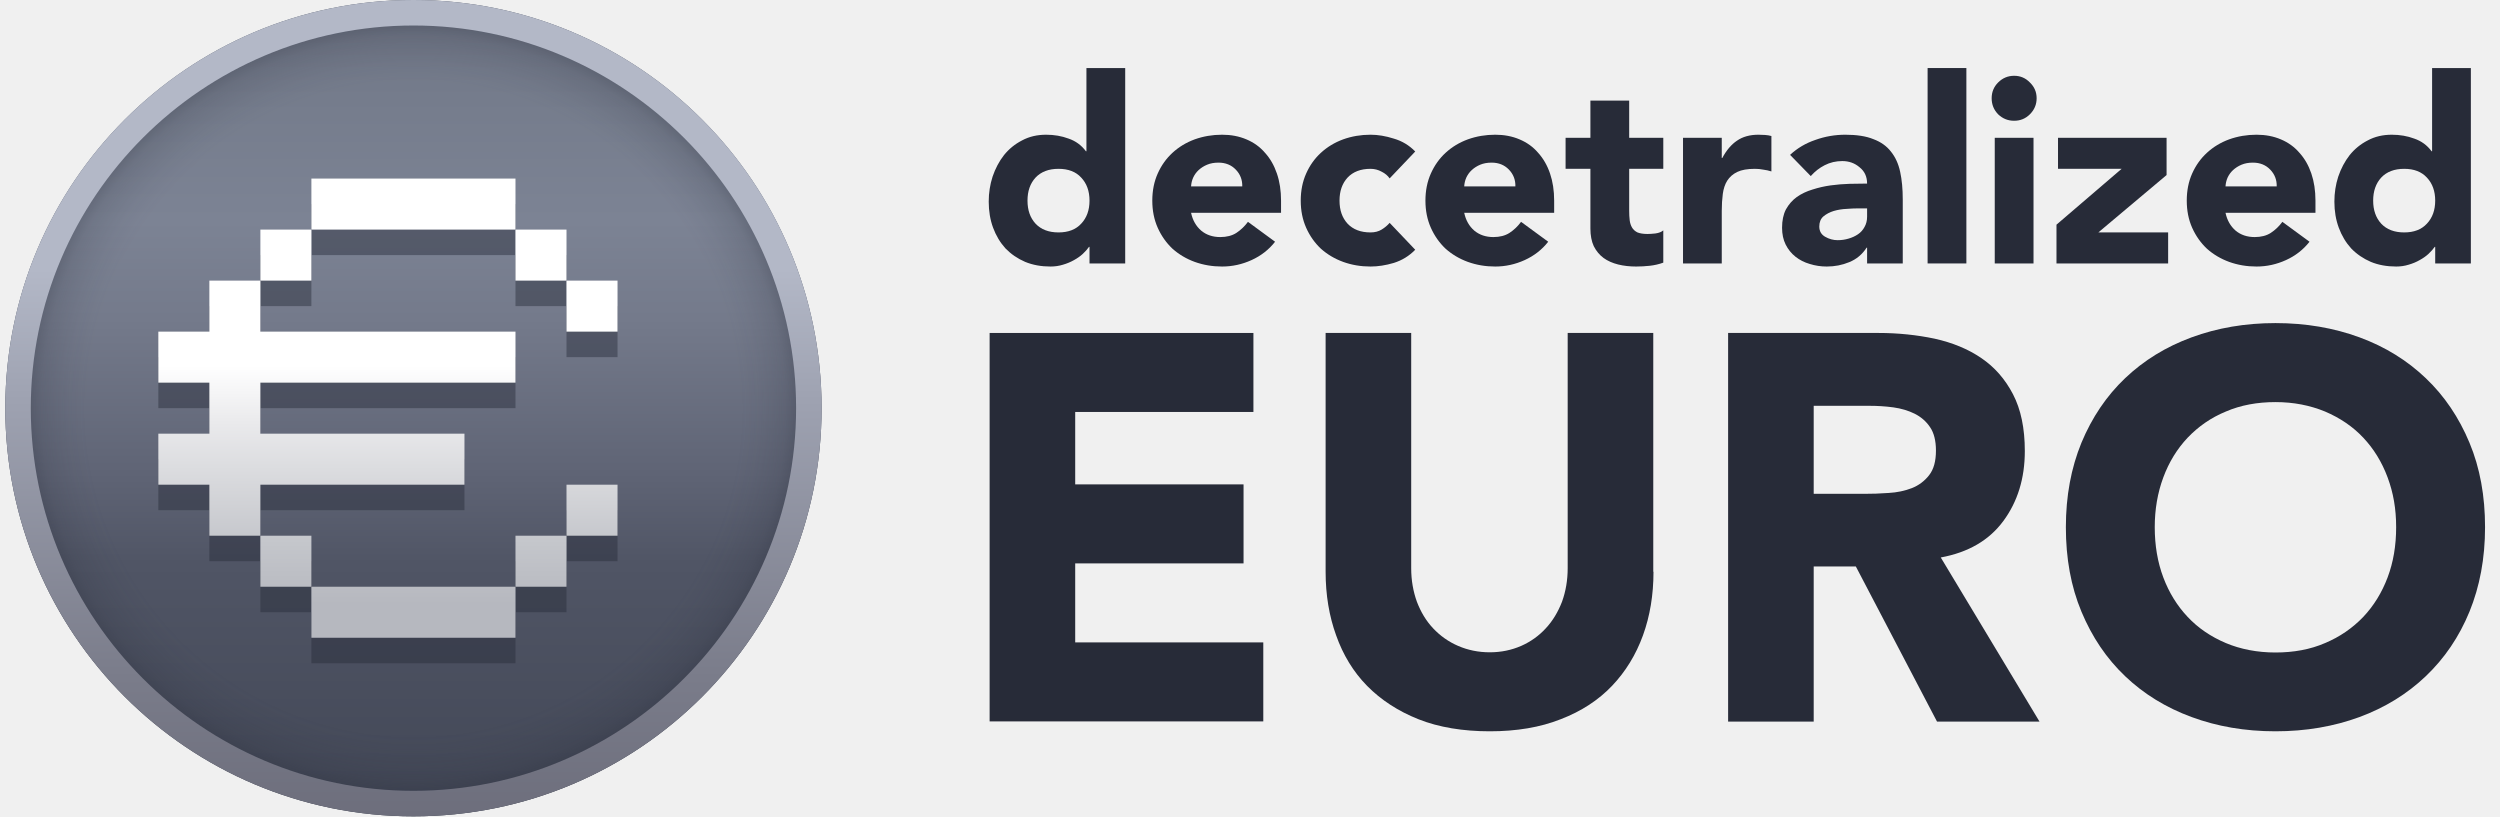
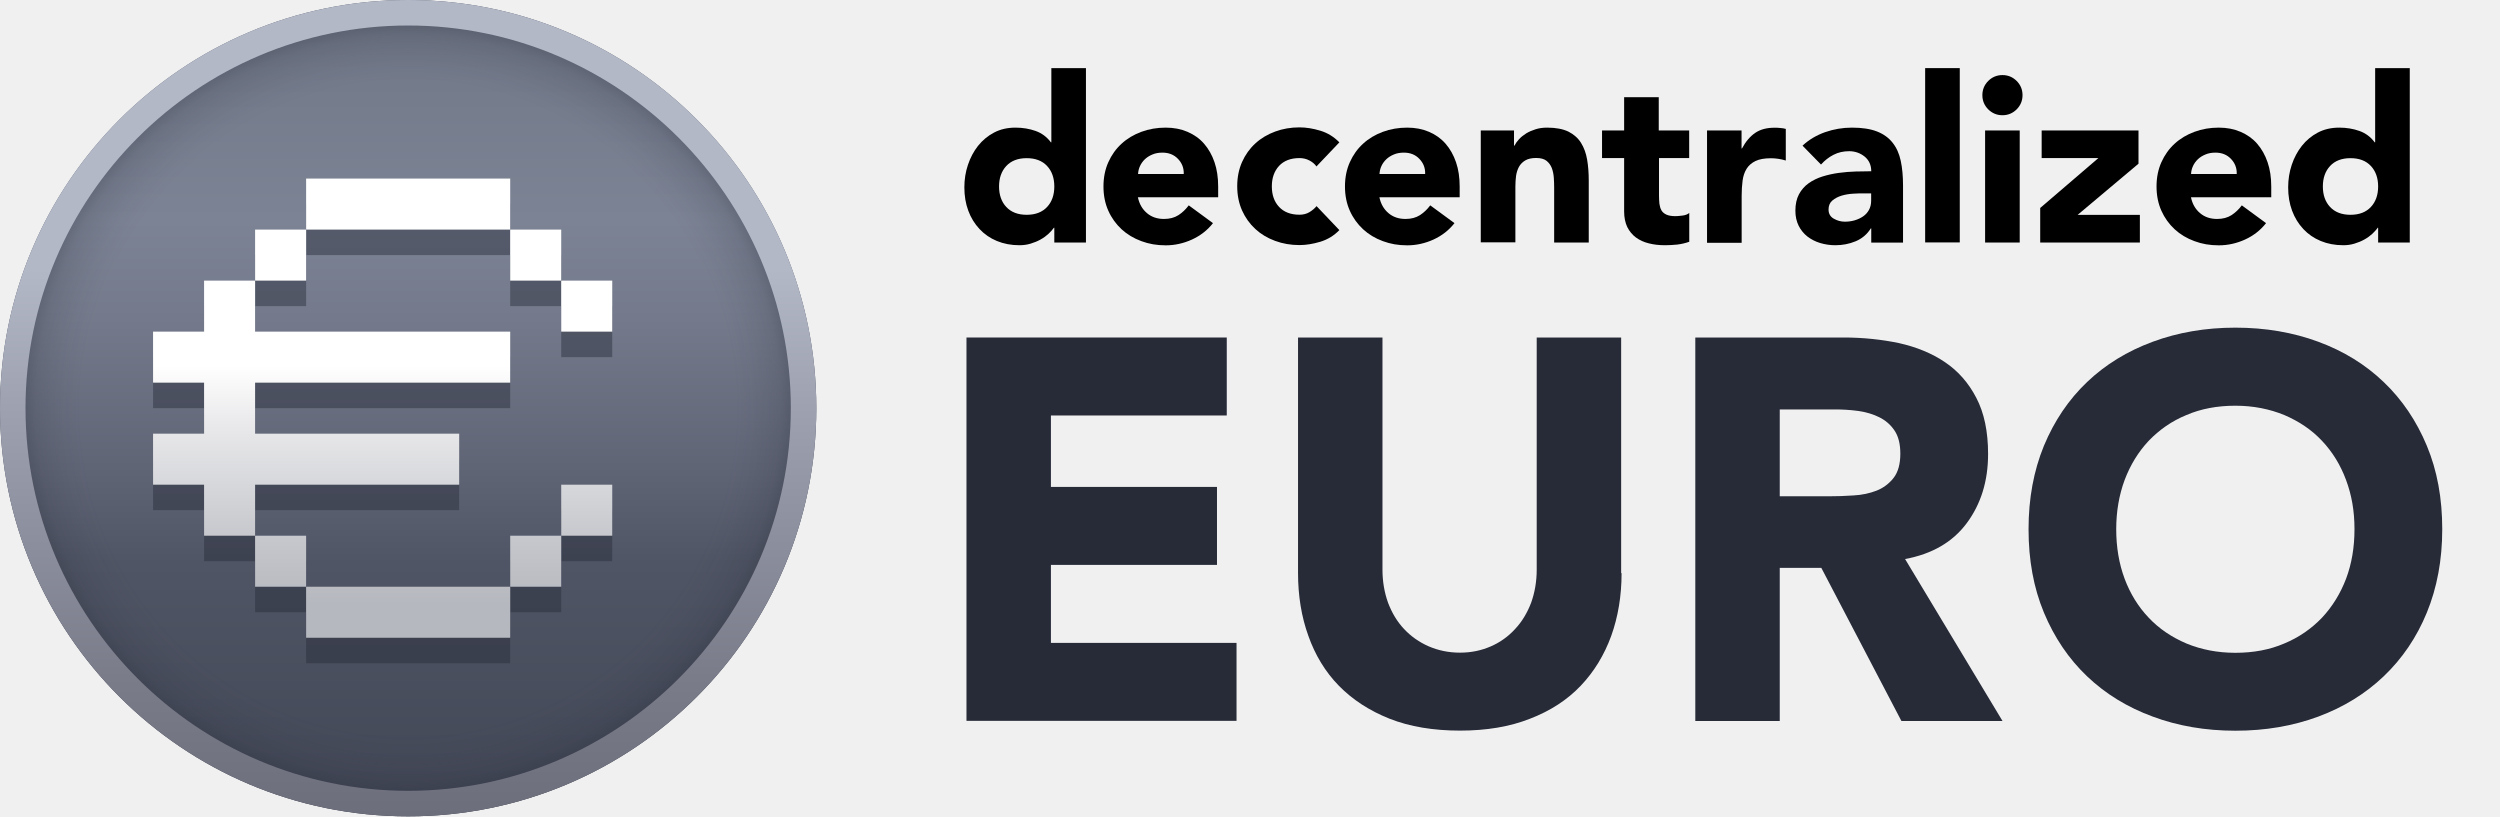
<svg xmlns="http://www.w3.org/2000/svg" width="98" height="32" viewBox="0 0 98 32" fill="none">
-   <g clip-path="url(#clip0_4487_19003)">
-     <path d="M16.207 32C25.044 32 32.207 24.837 32.207 16C32.207 7.163 25.044 0 16.207 0C7.37 0 0.207 7.163 0.207 16C0.207 24.837 7.37 32 16.207 32Z" fill="url(#paint0_linear_4487_19003)" />
-     <path d="M16.207 32C25.044 32 32.207 24.837 32.207 16C32.207 7.163 25.044 0 16.207 0C7.37 0 0.207 7.163 0.207 16C0.207 24.837 7.37 32 16.207 32Z" fill="url(#paint1_radial_4487_19003)" />
-     <path d="M16.207 1C24.477 1 31.207 7.73 31.207 16C31.207 24.27 24.477 31 16.207 31C7.937 31 1.207 24.27 1.207 16C1.207 7.73 7.937 1 16.207 1ZM16.207 0C7.367 0 0.207 7.16 0.207 16C0.207 24.84 7.367 32 16.207 32C25.047 32 32.207 24.84 32.207 16C32.207 7.16 25.047 0 16.207 0Z" fill="url(#paint2_linear_4487_19003)" />
-     <path d="M20.207 26V24H12.207V26H20.207Z" fill="#272B38" fill-opacity="0.45" />
-     <path d="M22.207 22H20.207V24H22.207V22Z" fill="#272B38" fill-opacity="0.45" />
-     <path d="M12.207 22H10.207V24H12.207V22Z" fill="#272B38" fill-opacity="0.45" />
-     <path d="M24.207 20H22.207V22H24.207V20Z" fill="#272B38" fill-opacity="0.45" />
-     <path d="M24.207 12H22.207V14H24.207V12Z" fill="#272B38" fill-opacity="0.45" />
-     <path d="M8.207 14H6.207V16H8.207V18H6.207V20H8.207V22H10.207V20H18.207V18H10.207V16H20.207V14H10.207V12H8.207V14Z" fill="#272B38" fill-opacity="0.45" />
-     <path d="M22.207 10H20.207V12H22.207V10Z" fill="#272B38" fill-opacity="0.45" />
-     <path d="M12.207 10H10.207V12H12.207V10Z" fill="#272B38" fill-opacity="0.45" />
-     <path d="M12.207 8V10H20.207V8H12.207Z" fill="#272B38" fill-opacity="0.45" />
-     <path d="M20.207 25V23H12.207V25H20.207Z" fill="url(#paint3_linear_4487_19003)" />
-     <path d="M22.207 21H20.207V23H22.207V21Z" fill="url(#paint4_linear_4487_19003)" />
-     <path d="M12.207 21H10.207V23H12.207V21Z" fill="url(#paint5_linear_4487_19003)" />
-     <path d="M24.207 19H22.207V21H24.207V19Z" fill="url(#paint6_linear_4487_19003)" />
-     <path d="M24.207 11H22.207V13H24.207V11Z" fill="url(#paint7_linear_4487_19003)" />
-     <path d="M8.207 13H6.207V15H8.207V17H6.207V19H8.207V21H10.207V19H18.207V17H10.207V15H20.207V13H10.207V11H8.207V13Z" fill="url(#paint8_linear_4487_19003)" />
-     <path d="M22.207 9H20.207V11H22.207V9Z" fill="url(#paint9_linear_4487_19003)" />
-     <path d="M12.207 9H10.207V11H12.207V9Z" fill="url(#paint10_linear_4487_19003)" />
-     <path d="M12.207 7V9H20.207V7H12.207Z" fill="url(#paint11_linear_4487_19003)" />
+   <g clip-path="url(#clip0_2790_7480)">
+     <path d="M16 32C24.837 32 32 24.837 32 16C32 7.163 24.837 0 16 0C7.163 0 0 7.163 0 16C0 24.837 7.163 32 16 32Z" fill="url(#paint0_linear_2790_7480)" />
+     <path d="M16 32C24.837 32 32 24.837 32 16C32 7.163 24.837 0 16 0C7.163 0 0 7.163 0 16C0 24.837 7.163 32 16 32Z" fill="url(#paint1_radial_2790_7480)" />
+     <path d="M16 1C24.27 1 31 7.73 31 16C31 24.27 24.27 31 16 31C7.73 31 1 24.27 1 16C1 7.73 7.73 1 16 1ZM16 0C7.16 0 0 7.16 0 16C0 24.84 7.16 32 16 32C24.84 32 32 24.84 32 16C32 7.16 24.84 0 16 0Z" fill="url(#paint2_linear_2790_7480)" />
+     <path d="M20 26V24H12V26H20Z" fill="#272B38" fill-opacity="0.45" />
+     <path d="M22 22H20V24H22V22Z" fill="#272B38" fill-opacity="0.45" />
+     <path d="M12 22H10V24H12V22Z" fill="#272B38" fill-opacity="0.45" />
+     <path d="M24 20H22V22H24V20Z" fill="#272B38" fill-opacity="0.45" />
+     <path d="M24 12H22V14H24V12Z" fill="#272B38" fill-opacity="0.45" />
+     <path d="M8 14H6V16H8V18H6V20H8V22H10V20H18V18H10V16H20V14H10V12H8V14Z" fill="#272B38" fill-opacity="0.45" />
+     <path d="M22 10H20V12H22V10Z" fill="#272B38" fill-opacity="0.45" />
+     <path d="M12 10H10V12H12V10Z" fill="#272B38" fill-opacity="0.45" />
+     <path d="M12 8V10H20V8H12Z" fill="#272B38" fill-opacity="0.45" />
+     <path d="M20 25V23H12V25H20Z" fill="url(#paint3_linear_2790_7480)" />
+     <path d="M22 21H20V23H22V21Z" fill="url(#paint4_linear_2790_7480)" />
+     <path d="M12 21H10V23H12V21Z" fill="url(#paint5_linear_2790_7480)" />
+     <path d="M24 19H22V21H24V19Z" fill="url(#paint6_linear_2790_7480)" />
+     <path d="M24 11H22V13H24V11Z" fill="url(#paint7_linear_2790_7480)" />
+     <path d="M8 13H6V15H8V17H6V19H8V21H10V19H18V17H10V15H20V13H10V11H8V13Z" fill="url(#paint8_linear_2790_7480)" />
+     <path d="M22 9H20V11H22V9Z" fill="url(#paint9_linear_2790_7480)" />
+     <path d="M12 9H10V11H12V9Z" fill="url(#paint10_linear_2790_7480)" />
+     <path d="M12 7V9H20V7H12Z" fill="url(#paint11_linear_2790_7480)" />
  </g>
-   <path d="M38.793 13.052H49.134V16.149H42.148V18.988H48.747V22.085H42.148V25.182H49.521V28.279H38.793V13.052Z" fill="#272B38" />
-   <path d="M64.817 22.412C64.817 23.316 64.679 24.15 64.404 24.907C64.129 25.664 63.724 26.327 63.191 26.886C62.658 27.445 61.987 27.884 61.178 28.194C60.378 28.512 59.449 28.667 58.399 28.667C57.35 28.667 56.403 28.512 55.603 28.194C54.803 27.875 54.132 27.436 53.59 26.886C53.048 26.335 52.644 25.664 52.377 24.907C52.102 24.15 51.964 23.316 51.964 22.412V13.052H55.319V22.275C55.319 22.748 55.397 23.187 55.543 23.591C55.698 23.995 55.904 24.339 56.18 24.632C56.455 24.924 56.782 25.157 57.16 25.32C57.539 25.484 57.952 25.57 58.399 25.57C58.846 25.57 59.251 25.484 59.629 25.32C59.999 25.157 60.326 24.924 60.593 24.632C60.868 24.339 61.075 23.987 61.23 23.591C61.376 23.187 61.453 22.748 61.453 22.275V13.052H64.808V22.412H64.817Z" fill="#272B38" />
-   <path d="M67.742 13.052H73.635C74.409 13.052 75.141 13.13 75.837 13.276C76.534 13.431 77.145 13.68 77.661 14.033C78.186 14.386 78.599 14.859 78.909 15.453C79.218 16.046 79.373 16.786 79.373 17.681C79.373 18.756 79.089 19.668 78.53 20.425C77.971 21.182 77.154 21.655 76.078 21.853L79.95 28.288H75.932L72.749 22.206H71.097V28.288H67.742V13.052ZM71.097 19.358H73.076C73.377 19.358 73.695 19.35 74.031 19.324C74.366 19.307 74.676 19.238 74.943 19.135C75.209 19.031 75.442 18.859 75.622 18.627C75.803 18.395 75.889 18.076 75.889 17.663C75.889 17.276 75.811 16.967 75.657 16.743C75.502 16.511 75.295 16.339 75.055 16.218C74.814 16.098 74.53 16.012 74.22 15.969C73.902 15.926 73.592 15.908 73.291 15.908H71.097V19.367V19.358Z" fill="#272B38" />
-   <path d="M80.982 20.666C80.982 19.444 81.188 18.343 81.593 17.354C82.006 16.364 82.573 15.521 83.305 14.825C84.036 14.128 84.905 13.594 85.911 13.224C86.918 12.854 88.011 12.665 89.198 12.665C90.385 12.665 91.486 12.854 92.493 13.224C93.499 13.594 94.36 14.128 95.091 14.825C95.822 15.521 96.39 16.364 96.803 17.354C97.216 18.343 97.414 19.444 97.414 20.666C97.414 21.887 97.207 22.989 96.803 23.978C96.398 24.967 95.822 25.811 95.091 26.507C94.36 27.204 93.491 27.738 92.493 28.108C91.486 28.477 90.394 28.667 89.198 28.667C88.002 28.667 86.909 28.477 85.911 28.108C84.905 27.738 84.036 27.204 83.305 26.507C82.573 25.811 82.006 24.967 81.593 23.978C81.18 22.989 80.982 21.887 80.982 20.666ZM84.466 20.666C84.466 21.38 84.578 22.042 84.802 22.636C85.025 23.23 85.344 23.746 85.757 24.184C86.169 24.623 86.668 24.959 87.254 25.208C87.83 25.449 88.484 25.578 89.198 25.578C89.912 25.578 90.566 25.458 91.142 25.208C91.718 24.967 92.217 24.623 92.639 24.184C93.052 23.746 93.37 23.23 93.594 22.636C93.818 22.042 93.929 21.389 93.929 20.666C93.929 19.943 93.818 19.315 93.594 18.713C93.37 18.111 93.052 17.595 92.639 17.156C92.226 16.717 91.727 16.382 91.142 16.132C90.557 15.891 89.912 15.762 89.198 15.762C88.484 15.762 87.83 15.883 87.254 16.132C86.668 16.373 86.178 16.717 85.757 17.156C85.344 17.595 85.025 18.111 84.802 18.713C84.578 19.315 84.466 19.969 84.466 20.666Z" fill="#272B38" />
-   <path d="M44.108 10.327H42.709V9.678H42.689C42.628 9.766 42.547 9.857 42.446 9.952C42.352 10.04 42.237 10.121 42.102 10.195C41.973 10.269 41.828 10.33 41.666 10.377C41.511 10.425 41.348 10.448 41.179 10.448C40.815 10.448 40.484 10.388 40.187 10.266C39.889 10.138 39.633 9.962 39.416 9.739C39.207 9.509 39.045 9.239 38.93 8.929C38.815 8.618 38.758 8.277 38.758 7.905C38.758 7.561 38.809 7.233 38.91 6.922C39.018 6.605 39.166 6.324 39.356 6.081C39.551 5.838 39.788 5.646 40.065 5.504C40.342 5.355 40.656 5.281 41.007 5.281C41.325 5.281 41.619 5.332 41.889 5.433C42.166 5.527 42.392 5.693 42.568 5.929H42.588V2.667H44.108V10.327ZM42.709 7.865C42.709 7.493 42.601 7.193 42.385 6.963C42.176 6.733 41.879 6.618 41.494 6.618C41.109 6.618 40.808 6.733 40.592 6.963C40.382 7.193 40.278 7.493 40.278 7.865C40.278 8.236 40.382 8.537 40.592 8.766C40.808 8.996 41.109 9.111 41.494 9.111C41.879 9.111 42.176 8.996 42.385 8.766C42.601 8.537 42.709 8.236 42.709 7.865Z" fill="#272B38" />
-   <path d="M49.983 9.476C49.74 9.786 49.433 10.026 49.061 10.195C48.69 10.364 48.305 10.448 47.906 10.448C47.528 10.448 47.17 10.388 46.832 10.266C46.501 10.145 46.211 9.972 45.961 9.749C45.718 9.52 45.525 9.246 45.383 8.929C45.241 8.611 45.17 8.256 45.17 7.865C45.17 7.473 45.241 7.118 45.383 6.801C45.525 6.483 45.718 6.213 45.961 5.99C46.211 5.76 46.501 5.585 46.832 5.463C47.17 5.342 47.528 5.281 47.906 5.281C48.258 5.281 48.575 5.342 48.859 5.463C49.149 5.585 49.392 5.76 49.588 5.99C49.791 6.213 49.946 6.483 50.054 6.801C50.163 7.118 50.217 7.473 50.217 7.865V8.341H46.69C46.751 8.631 46.883 8.864 47.086 9.04C47.288 9.209 47.538 9.293 47.835 9.293C48.085 9.293 48.295 9.239 48.464 9.131C48.639 9.016 48.791 8.871 48.92 8.696L49.983 9.476ZM48.697 7.307C48.703 7.051 48.619 6.831 48.443 6.649C48.268 6.466 48.041 6.375 47.764 6.375C47.596 6.375 47.447 6.402 47.319 6.456C47.19 6.51 47.079 6.581 46.984 6.669C46.896 6.75 46.825 6.848 46.772 6.963C46.724 7.071 46.697 7.186 46.69 7.307H48.697Z" fill="#272B38" />
-   <path d="M54.474 6.993C54.4 6.885 54.295 6.797 54.16 6.73C54.025 6.655 53.88 6.618 53.725 6.618C53.34 6.618 53.039 6.733 52.823 6.963C52.613 7.193 52.509 7.493 52.509 7.865C52.509 8.236 52.613 8.537 52.823 8.766C53.039 8.996 53.34 9.111 53.725 9.111C53.894 9.111 54.039 9.074 54.16 8.999C54.282 8.925 54.387 8.837 54.474 8.736L55.477 9.79C55.241 10.033 54.961 10.205 54.636 10.307C54.319 10.401 54.015 10.448 53.725 10.448C53.346 10.448 52.988 10.388 52.651 10.266C52.32 10.145 52.029 9.972 51.779 9.749C51.536 9.52 51.343 9.246 51.202 8.929C51.06 8.611 50.989 8.256 50.989 7.865C50.989 7.473 51.06 7.118 51.202 6.801C51.343 6.483 51.536 6.213 51.779 5.99C52.029 5.76 52.32 5.585 52.651 5.463C52.988 5.342 53.346 5.281 53.725 5.281C54.015 5.281 54.319 5.332 54.636 5.433C54.961 5.527 55.241 5.696 55.477 5.939L54.474 6.993Z" fill="#272B38" />
-   <path d="M60.69 9.476C60.447 9.786 60.139 10.026 59.768 10.195C59.396 10.364 59.011 10.448 58.613 10.448C58.234 10.448 57.877 10.388 57.539 10.266C57.208 10.145 56.917 9.972 56.667 9.749C56.424 9.52 56.232 9.246 56.09 8.929C55.948 8.611 55.877 8.256 55.877 7.865C55.877 7.473 55.948 7.118 56.09 6.801C56.232 6.483 56.424 6.213 56.667 5.99C56.917 5.76 57.208 5.585 57.539 5.463C57.877 5.342 58.234 5.281 58.613 5.281C58.964 5.281 59.282 5.342 59.565 5.463C59.856 5.585 60.099 5.76 60.295 5.99C60.497 6.213 60.653 6.483 60.761 6.801C60.869 7.118 60.923 7.473 60.923 7.865V8.341H57.397C57.458 8.631 57.589 8.864 57.792 9.04C57.995 9.209 58.245 9.293 58.542 9.293C58.792 9.293 59.001 9.239 59.17 9.131C59.346 9.016 59.498 8.871 59.626 8.696L60.69 9.476ZM59.403 7.307C59.41 7.051 59.325 6.831 59.15 6.649C58.974 6.466 58.748 6.375 58.471 6.375C58.302 6.375 58.153 6.402 58.025 6.456C57.897 6.51 57.785 6.581 57.691 6.669C57.603 6.75 57.532 6.848 57.478 6.963C57.431 7.071 57.404 7.186 57.397 7.307H59.403Z" fill="#272B38" />
-   <path d="M65.201 6.618H63.864V8.26C63.864 8.395 63.87 8.52 63.884 8.635C63.897 8.743 63.928 8.837 63.975 8.918C64.022 8.999 64.093 9.064 64.188 9.111C64.289 9.151 64.421 9.172 64.583 9.172C64.664 9.172 64.769 9.165 64.897 9.151C65.032 9.131 65.134 9.091 65.201 9.03V10.296C65.032 10.357 64.857 10.398 64.674 10.418C64.492 10.438 64.313 10.448 64.137 10.448C63.88 10.448 63.644 10.421 63.428 10.367C63.212 10.313 63.023 10.229 62.861 10.114C62.698 9.992 62.57 9.837 62.475 9.648C62.388 9.459 62.344 9.229 62.344 8.959V6.618H61.371V5.402H62.344V3.943H63.864V5.402H65.201V6.618Z" fill="#272B38" />
-   <path d="M65.974 5.402H67.493V6.193H67.514C67.676 5.889 67.868 5.663 68.091 5.514C68.314 5.359 68.594 5.281 68.932 5.281C69.02 5.281 69.108 5.284 69.196 5.291C69.284 5.298 69.365 5.311 69.439 5.332V6.72C69.331 6.686 69.223 6.662 69.115 6.649C69.013 6.628 68.905 6.618 68.79 6.618C68.5 6.618 68.27 6.659 68.101 6.74C67.933 6.821 67.801 6.936 67.706 7.084C67.618 7.226 67.561 7.399 67.534 7.601C67.507 7.804 67.493 8.027 67.493 8.27V10.327H65.974V5.402Z" fill="#272B38" />
-   <path d="M73.19 9.709H73.17C73.001 9.972 72.775 10.161 72.491 10.276C72.214 10.391 71.92 10.448 71.609 10.448C71.38 10.448 71.157 10.415 70.941 10.347C70.731 10.286 70.546 10.192 70.383 10.063C70.221 9.935 70.093 9.776 69.998 9.587C69.904 9.398 69.857 9.178 69.857 8.929C69.857 8.645 69.907 8.405 70.008 8.209C70.117 8.013 70.258 7.851 70.434 7.723C70.617 7.594 70.823 7.497 71.052 7.429C71.282 7.355 71.518 7.301 71.761 7.267C72.011 7.233 72.258 7.213 72.501 7.206C72.751 7.199 72.981 7.196 73.19 7.196C73.19 6.926 73.092 6.713 72.896 6.558C72.707 6.395 72.481 6.314 72.217 6.314C71.968 6.314 71.738 6.368 71.528 6.476C71.326 6.578 71.143 6.72 70.981 6.902L70.171 6.071C70.454 5.808 70.785 5.612 71.164 5.484C71.542 5.348 71.934 5.281 72.339 5.281C72.785 5.281 73.15 5.338 73.433 5.453C73.724 5.561 73.954 5.723 74.122 5.939C74.298 6.156 74.42 6.422 74.487 6.74C74.555 7.051 74.588 7.412 74.588 7.824V10.327H73.19V9.709ZM72.815 8.169C72.7 8.169 72.555 8.175 72.38 8.189C72.211 8.196 72.045 8.223 71.883 8.27C71.728 8.317 71.593 8.388 71.478 8.483C71.37 8.577 71.316 8.709 71.316 8.878C71.316 9.06 71.393 9.195 71.549 9.283C71.704 9.371 71.866 9.415 72.035 9.415C72.184 9.415 72.326 9.395 72.461 9.354C72.603 9.314 72.727 9.256 72.835 9.182C72.944 9.108 73.028 9.013 73.089 8.898C73.156 8.783 73.19 8.648 73.19 8.493V8.169H72.815Z" fill="#272B38" />
-   <path d="M75.562 2.667H77.082V10.327H75.562V2.667Z" fill="#272B38" />
-   <path d="M78.194 5.402H79.714V10.327H78.194V5.402ZM78.073 3.852C78.073 3.609 78.157 3.403 78.326 3.234C78.502 3.058 78.711 2.971 78.954 2.971C79.198 2.971 79.403 3.058 79.572 3.234C79.748 3.403 79.836 3.609 79.836 3.852C79.836 4.095 79.748 4.305 79.572 4.48C79.403 4.649 79.198 4.734 78.954 4.734C78.711 4.734 78.502 4.649 78.326 4.48C78.157 4.305 78.073 4.095 78.073 3.852Z" fill="#272B38" />
-   <path d="M80.614 8.807L83.167 6.618H80.674V5.402H84.93V6.862L82.255 9.111H84.991V10.327H80.614V8.807Z" fill="#272B38" />
-   <path d="M90.533 9.476C90.29 9.786 89.983 10.026 89.611 10.195C89.24 10.364 88.855 10.448 88.456 10.448C88.078 10.448 87.72 10.388 87.382 10.266C87.051 10.145 86.761 9.972 86.511 9.749C86.268 9.52 86.075 9.246 85.933 8.929C85.791 8.611 85.721 8.256 85.721 7.865C85.721 7.473 85.791 7.118 85.933 6.801C86.075 6.483 86.268 6.213 86.511 5.99C86.761 5.76 87.051 5.585 87.382 5.463C87.72 5.342 88.078 5.281 88.456 5.281C88.808 5.281 89.125 5.342 89.409 5.463C89.699 5.585 89.942 5.76 90.138 5.99C90.341 6.213 90.496 6.483 90.604 6.801C90.712 7.118 90.766 7.473 90.766 7.865V8.341H87.24C87.301 8.631 87.433 8.864 87.635 9.04C87.838 9.209 88.088 9.293 88.385 9.293C88.635 9.293 88.845 9.239 89.013 9.131C89.189 9.016 89.341 8.871 89.469 8.696L90.533 9.476ZM89.247 7.307C89.253 7.051 89.169 6.831 88.993 6.649C88.818 6.466 88.591 6.375 88.314 6.375C88.145 6.375 87.997 6.402 87.869 6.456C87.74 6.51 87.629 6.581 87.534 6.669C87.446 6.75 87.375 6.848 87.321 6.963C87.274 7.071 87.247 7.186 87.24 7.307H89.247Z" fill="#272B38" />
-   <path d="M96.858 10.327H95.46V9.678H95.44C95.379 9.766 95.298 9.857 95.197 9.952C95.102 10.04 94.987 10.121 94.852 10.195C94.724 10.269 94.579 10.33 94.416 10.377C94.261 10.425 94.099 10.448 93.93 10.448C93.565 10.448 93.234 10.388 92.937 10.266C92.64 10.138 92.383 9.962 92.167 9.739C91.958 9.509 91.796 9.239 91.681 8.929C91.566 8.618 91.508 8.277 91.508 7.905C91.508 7.561 91.559 7.233 91.66 6.922C91.768 6.605 91.917 6.324 92.106 6.081C92.302 5.838 92.538 5.646 92.816 5.504C93.092 5.355 93.406 5.281 93.758 5.281C94.075 5.281 94.369 5.332 94.639 5.433C94.916 5.527 95.143 5.693 95.318 5.929H95.338V2.667H96.858V10.327ZM95.46 7.865C95.46 7.493 95.352 7.193 95.136 6.963C94.926 6.733 94.629 6.618 94.244 6.618C93.859 6.618 93.558 6.733 93.342 6.963C93.133 7.193 93.028 7.493 93.028 7.865C93.028 8.236 93.133 8.537 93.342 8.766C93.558 8.996 93.859 9.111 94.244 9.111C94.629 9.111 94.926 8.996 95.136 8.766C95.352 8.537 95.46 8.236 95.46 7.865Z" fill="#272B38" />
+   <path d="M37.886 13.23H48.089V16.287H41.196V19.087H47.706V22.144H41.196V25.201H48.472V28.257H37.886V13.23Z" fill="#272B38" />
+   <path d="M63.566 22.467C63.566 23.357 63.429 24.18 63.159 24.93C62.886 25.677 62.489 26.331 61.962 26.884C61.436 27.437 60.773 27.867 59.976 28.174C59.186 28.487 58.269 28.64 57.233 28.64C56.196 28.64 55.263 28.487 54.472 28.174C53.682 27.86 53.019 27.427 52.486 26.884C51.953 26.34 51.553 25.677 51.289 24.93C51.019 24.184 50.883 23.36 50.883 22.467V13.23H54.193V22.331C54.193 22.797 54.269 23.23 54.413 23.631C54.566 24.03 54.769 24.37 55.039 24.657C55.312 24.947 55.633 25.174 56.006 25.337C56.379 25.497 56.786 25.584 57.229 25.584C57.672 25.584 58.069 25.5 58.443 25.337C58.809 25.177 59.129 24.947 59.392 24.657C59.666 24.367 59.869 24.02 60.019 23.631C60.163 23.23 60.239 22.797 60.239 22.331V13.23H63.549V22.467H63.566Z" fill="#272B38" />
+   <path d="M66.453 13.23H72.269C73.032 13.23 73.756 13.307 74.442 13.45C75.129 13.604 75.733 13.851 76.243 14.197C76.759 14.544 77.169 15.011 77.472 15.597C77.779 16.184 77.933 16.914 77.933 17.797C77.933 18.857 77.653 19.757 77.099 20.504C76.546 21.25 75.739 21.717 74.679 21.914L78.499 28.264H74.536L71.396 22.261H69.766V28.264H66.456V13.23H66.453ZM69.763 19.454H71.716C72.013 19.454 72.326 19.444 72.659 19.421C72.989 19.404 73.296 19.337 73.559 19.234C73.823 19.131 74.052 18.96 74.229 18.734C74.406 18.504 74.493 18.191 74.493 17.784C74.493 17.401 74.416 17.097 74.263 16.874C74.109 16.644 73.906 16.474 73.669 16.357C73.433 16.237 73.153 16.154 72.846 16.11C72.532 16.067 72.226 16.05 71.929 16.05H69.766V19.464V19.454H69.763Z" fill="#272B38" />
+   <path d="M79.519 20.744C79.519 19.537 79.722 18.45 80.122 17.474C80.529 16.497 81.089 15.667 81.812 14.977C82.536 14.287 83.392 13.764 84.386 13.397C85.379 13.03 86.456 12.844 87.629 12.844C88.802 12.844 89.886 13.03 90.879 13.397C91.872 13.764 92.722 14.287 93.442 14.977C94.162 15.664 94.725 16.497 95.132 17.474C95.539 18.45 95.736 19.537 95.736 20.744C95.736 21.95 95.532 23.037 95.132 24.014C94.732 24.99 94.165 25.82 93.442 26.51C92.722 27.197 91.862 27.724 90.879 28.09C89.886 28.457 88.809 28.644 87.629 28.644C86.449 28.644 85.372 28.457 84.386 28.09C83.392 27.724 82.536 27.2 81.812 26.51C81.092 25.824 80.529 24.99 80.122 24.014C79.716 23.037 79.519 21.95 79.519 20.744ZM82.956 20.744C82.956 21.447 83.066 22.1 83.285 22.687C83.505 23.274 83.819 23.784 84.229 24.214C84.636 24.647 85.129 24.977 85.706 25.224C86.275 25.46 86.919 25.59 87.626 25.59C88.332 25.59 88.976 25.47 89.546 25.224C90.116 24.987 90.606 24.647 91.022 24.214C91.429 23.78 91.742 23.27 91.966 22.687C92.186 22.1 92.296 21.457 92.296 20.744C92.296 20.03 92.186 19.41 91.966 18.817C91.746 18.224 91.432 17.714 91.022 17.28C90.616 16.847 90.122 16.517 89.546 16.27C88.969 16.034 88.332 15.904 87.626 15.904C86.919 15.904 86.275 16.024 85.706 16.27C85.129 16.507 84.646 16.847 84.229 17.28C83.822 17.714 83.509 18.224 83.285 18.817C83.066 19.41 82.956 20.057 82.956 20.744Z" fill="#272B38" />
+   <path d="M42.576 9.507H41.329V8.927H41.313C41.259 9.007 41.186 9.083 41.099 9.167C41.013 9.247 40.909 9.323 40.793 9.387C40.676 9.453 40.546 9.507 40.403 9.55C40.263 9.593 40.116 9.613 39.966 9.613C39.639 9.613 39.346 9.557 39.079 9.447C38.813 9.337 38.586 9.18 38.396 8.977C38.206 8.773 38.059 8.537 37.956 8.257C37.853 7.98 37.803 7.677 37.803 7.343C37.803 7.037 37.849 6.743 37.943 6.463C38.036 6.183 38.169 5.933 38.339 5.717C38.513 5.5 38.719 5.327 38.966 5.197C39.213 5.067 39.493 5.003 39.806 5.003C40.089 5.003 40.353 5.047 40.596 5.133C40.839 5.22 41.039 5.37 41.196 5.58H41.213V2.67H42.569V9.503L42.576 9.507ZM41.329 7.31C41.329 6.98 41.236 6.71 41.046 6.507C40.856 6.303 40.589 6.2 40.246 6.2C39.903 6.2 39.636 6.303 39.446 6.507C39.256 6.713 39.163 6.98 39.163 7.31C39.163 7.64 39.256 7.91 39.446 8.113C39.636 8.317 39.903 8.42 40.246 8.42C40.589 8.42 40.856 8.317 41.046 8.113C41.236 7.91 41.329 7.64 41.329 7.31Z" fill="black" />
+   <path d="M47.549 8.747C47.333 9.023 47.059 9.237 46.726 9.39C46.396 9.54 46.053 9.617 45.696 9.617C45.339 9.617 45.039 9.563 44.742 9.453C44.443 9.343 44.186 9.19 43.966 8.987C43.746 8.783 43.572 8.543 43.446 8.26C43.319 7.977 43.256 7.66 43.256 7.31C43.256 6.96 43.319 6.643 43.446 6.36C43.572 6.077 43.746 5.833 43.966 5.633C44.186 5.43 44.446 5.277 44.742 5.167C45.039 5.057 45.359 5.003 45.696 5.003C46.009 5.003 46.292 5.057 46.549 5.167C46.806 5.277 47.023 5.43 47.199 5.633C47.376 5.837 47.513 6.077 47.609 6.36C47.706 6.643 47.752 6.96 47.752 7.31V7.733H44.606C44.659 7.993 44.779 8.2 44.959 8.353C45.139 8.507 45.362 8.583 45.629 8.583C45.852 8.583 46.039 8.533 46.196 8.433C46.349 8.333 46.483 8.207 46.599 8.05L47.549 8.747ZM46.403 6.813C46.409 6.583 46.333 6.39 46.176 6.227C46.019 6.063 45.816 5.983 45.569 5.983C45.419 5.983 45.286 6.007 45.172 6.057C45.059 6.103 44.959 6.167 44.879 6.243C44.799 6.32 44.736 6.407 44.689 6.507C44.642 6.607 44.619 6.71 44.612 6.82H46.403V6.813Z" fill="black" />
+   <path d="M51.609 6.53C51.543 6.433 51.449 6.353 51.329 6.29C51.209 6.227 51.079 6.197 50.939 6.197C50.596 6.197 50.329 6.3 50.139 6.503C49.949 6.71 49.856 6.977 49.856 7.307C49.856 7.637 49.949 7.907 50.139 8.11C50.329 8.313 50.596 8.417 50.939 8.417C51.089 8.417 51.219 8.383 51.329 8.317C51.439 8.25 51.533 8.173 51.609 8.08L52.503 9.02C52.293 9.237 52.043 9.39 51.756 9.477C51.469 9.563 51.196 9.607 50.939 9.607C50.603 9.607 50.283 9.553 49.986 9.443C49.686 9.333 49.429 9.18 49.209 8.977C48.989 8.773 48.816 8.533 48.689 8.25C48.563 7.967 48.499 7.65 48.499 7.3C48.499 6.95 48.563 6.633 48.689 6.35C48.816 6.067 48.989 5.823 49.209 5.623C49.429 5.42 49.689 5.267 49.986 5.157C50.283 5.047 50.603 4.993 50.939 4.993C51.199 4.993 51.473 5.037 51.756 5.123C52.043 5.21 52.289 5.363 52.503 5.58L51.609 6.52V6.53Z" fill="black" />
+   <path d="M57.016 8.747C56.799 9.023 56.526 9.237 56.193 9.39C55.863 9.54 55.519 9.617 55.163 9.617C54.806 9.617 54.506 9.563 54.209 9.453C53.909 9.343 53.653 9.19 53.433 8.987C53.213 8.783 53.039 8.543 52.913 8.26C52.786 7.977 52.723 7.66 52.723 7.31C52.723 6.96 52.786 6.643 52.913 6.36C53.039 6.077 53.213 5.833 53.433 5.633C53.653 5.43 53.913 5.277 54.209 5.167C54.506 5.057 54.826 5.003 55.163 5.003C55.476 5.003 55.759 5.057 56.016 5.167C56.273 5.277 56.489 5.43 56.666 5.633C56.843 5.837 56.979 6.077 57.076 6.36C57.173 6.643 57.219 6.96 57.219 7.31V7.733H54.073C54.126 7.993 54.246 8.2 54.426 8.353C54.606 8.507 54.829 8.583 55.096 8.583C55.319 8.583 55.506 8.533 55.663 8.433C55.816 8.333 55.949 8.207 56.066 8.05L57.016 8.747ZM55.866 6.813C55.873 6.583 55.796 6.39 55.639 6.227C55.483 6.063 55.279 5.983 55.033 5.983C54.883 5.983 54.749 6.007 54.636 6.057C54.523 6.103 54.423 6.167 54.343 6.243C54.263 6.32 54.199 6.407 54.153 6.507C54.106 6.607 54.083 6.71 54.076 6.82H55.866V6.813Z" fill="black" />
+   <path d="M58.046 5.113H59.349V5.71H59.366C59.409 5.627 59.469 5.54 59.546 5.457C59.623 5.373 59.719 5.297 59.826 5.23C59.936 5.163 60.059 5.11 60.196 5.067C60.333 5.023 60.486 5.003 60.649 5.003C60.993 5.003 61.269 5.057 61.483 5.16C61.693 5.267 61.859 5.413 61.976 5.6C62.093 5.787 62.173 6.007 62.216 6.26C62.259 6.513 62.279 6.787 62.279 7.083V9.507H60.923V7.353C60.923 7.227 60.919 7.097 60.909 6.96C60.899 6.823 60.873 6.7 60.829 6.583C60.783 6.47 60.716 6.377 60.623 6.303C60.529 6.23 60.396 6.193 60.219 6.193C60.043 6.193 59.903 6.223 59.793 6.287C59.686 6.35 59.603 6.433 59.543 6.54C59.486 6.647 59.449 6.763 59.429 6.897C59.413 7.03 59.403 7.167 59.403 7.313V9.5H58.046V5.107V5.113Z" fill="black" />
+   <path d="M66.226 6.197H65.033V7.66C65.033 7.78 65.04 7.89 65.049 7.99C65.063 8.09 65.09 8.177 65.129 8.247C65.173 8.32 65.236 8.373 65.323 8.413C65.409 8.453 65.526 8.473 65.669 8.473C65.743 8.473 65.836 8.467 65.953 8.45C66.07 8.437 66.159 8.4 66.219 8.347V9.477C66.07 9.53 65.913 9.567 65.749 9.587C65.586 9.603 65.426 9.613 65.269 9.613C65.04 9.613 64.829 9.59 64.636 9.54C64.443 9.493 64.276 9.417 64.129 9.31C63.986 9.203 63.873 9.067 63.789 8.9C63.709 8.73 63.666 8.527 63.666 8.287V6.197H62.8V5.113H63.666V3.81H65.023V5.113H66.216V6.197H66.226Z" fill="black" />
+   <path d="M66.913 5.113H68.269V5.82H68.286C68.429 5.55 68.603 5.347 68.803 5.21C69.003 5.073 69.253 5.007 69.553 5.007C69.629 5.007 69.709 5.007 69.786 5.017C69.866 5.023 69.936 5.033 70.003 5.053V6.293C69.906 6.263 69.813 6.24 69.719 6.227C69.626 6.213 69.529 6.203 69.426 6.203C69.166 6.203 68.963 6.24 68.813 6.313C68.663 6.387 68.546 6.487 68.466 6.617C68.386 6.747 68.333 6.9 68.309 7.083C68.286 7.267 68.273 7.463 68.273 7.68V9.517H66.916V5.123L66.913 5.113Z" fill="black" />
+   <path d="M73.353 8.953H73.336C73.186 9.19 72.986 9.357 72.736 9.46C72.486 9.563 72.223 9.613 71.946 9.613C71.739 9.613 71.543 9.583 71.353 9.527C71.163 9.47 70.996 9.383 70.849 9.27C70.706 9.157 70.589 9.013 70.506 8.847C70.423 8.677 70.379 8.483 70.379 8.26C70.379 8.007 70.426 7.793 70.519 7.617C70.613 7.443 70.739 7.297 70.899 7.183C71.059 7.07 71.243 6.98 71.446 6.917C71.653 6.853 71.863 6.807 72.083 6.777C72.303 6.747 72.523 6.73 72.743 6.723C72.963 6.717 73.166 6.713 73.353 6.713C73.353 6.473 73.266 6.28 73.096 6.14C72.923 6 72.719 5.927 72.486 5.927C72.263 5.927 72.059 5.973 71.876 6.067C71.693 6.16 71.529 6.287 71.383 6.45L70.659 5.71C70.913 5.473 71.209 5.3 71.546 5.18C71.883 5.063 72.233 5.003 72.596 5.003C72.993 5.003 73.319 5.053 73.576 5.153C73.833 5.253 74.036 5.4 74.189 5.593C74.343 5.787 74.449 6.023 74.509 6.303C74.569 6.583 74.599 6.907 74.599 7.277V9.51H73.353V8.953ZM73.016 7.58C72.913 7.58 72.786 7.583 72.633 7.593C72.479 7.603 72.333 7.627 72.189 7.67C72.049 7.713 71.926 7.777 71.829 7.86C71.729 7.943 71.679 8.063 71.679 8.213C71.679 8.377 71.749 8.497 71.886 8.573C72.026 8.653 72.169 8.69 72.319 8.69C72.453 8.69 72.579 8.673 72.703 8.637C72.826 8.6 72.936 8.55 73.033 8.483C73.129 8.417 73.206 8.333 73.263 8.23C73.319 8.127 73.349 8.007 73.349 7.87V7.58H73.016Z" fill="black" />
+   <path d="M75.466 2.67H76.823V9.503H75.466V2.67Z" fill="black" />
+   <path d="M77.709 3.73C77.709 3.513 77.786 3.327 77.939 3.173C78.093 3.02 78.279 2.943 78.496 2.943C78.713 2.943 78.899 3.02 79.053 3.173C79.206 3.327 79.283 3.513 79.283 3.73C79.283 3.947 79.206 4.133 79.053 4.287C78.899 4.44 78.713 4.517 78.496 4.517C78.279 4.517 78.093 4.44 77.939 4.287C77.786 4.133 77.709 3.947 77.709 3.73ZM77.816 5.113H79.173V9.507H77.816V5.113Z" fill="black" />
+   <path d="M79.979 8.15L82.256 6.197H80.033V5.113H83.829V6.417L81.443 8.423H83.883V9.507H79.976V8.15H79.979Z" fill="black" />
+   <path d="M88.829 8.747C88.613 9.023 88.34 9.237 88.006 9.39C87.676 9.54 87.333 9.617 86.976 9.617C86.62 9.617 86.32 9.563 86.023 9.453C85.723 9.343 85.466 9.19 85.246 8.987C85.026 8.783 84.853 8.543 84.726 8.26C84.6 7.977 84.536 7.66 84.536 7.31C84.536 6.96 84.6 6.643 84.726 6.36C84.853 6.077 85.026 5.833 85.246 5.633C85.466 5.43 85.726 5.277 86.023 5.167C86.32 5.057 86.639 5.003 86.976 5.003C87.29 5.003 87.573 5.057 87.829 5.167C88.086 5.277 88.303 5.43 88.48 5.633C88.656 5.837 88.793 6.077 88.889 6.36C88.986 6.643 89.033 6.96 89.033 7.31V7.733H85.886C85.939 7.993 86.059 8.2 86.24 8.353C86.419 8.507 86.643 8.583 86.909 8.583C87.133 8.583 87.32 8.533 87.476 8.433C87.629 8.333 87.763 8.207 87.879 8.05L88.829 8.747ZM87.68 6.813C87.686 6.583 87.609 6.39 87.453 6.227C87.296 6.063 87.093 5.983 86.846 5.983C86.696 5.983 86.563 6.007 86.45 6.057C86.336 6.103 86.236 6.167 86.156 6.243C86.076 6.32 86.013 6.407 85.966 6.507C85.919 6.607 85.896 6.71 85.889 6.82H87.68V6.813Z" fill="black" />
+   <path d="M94.469 9.507H93.223V8.927H93.206C93.153 9.007 93.079 9.083 92.993 9.167C92.906 9.247 92.803 9.323 92.686 9.387C92.569 9.453 92.439 9.507 92.296 9.55C92.156 9.593 92.009 9.613 91.859 9.613C91.533 9.613 91.239 9.557 90.973 9.447C90.706 9.337 90.479 9.18 90.289 8.977C90.099 8.773 89.953 8.537 89.849 8.257C89.746 7.98 89.696 7.677 89.696 7.343C89.696 7.037 89.743 6.743 89.836 6.463C89.929 6.183 90.063 5.933 90.233 5.717C90.406 5.5 90.613 5.327 90.859 5.197C91.106 5.067 91.386 5.003 91.699 5.003C91.983 5.003 92.246 5.047 92.489 5.133C92.733 5.22 92.933 5.37 93.089 5.58H93.106V2.67H94.463V9.503L94.469 9.507ZM93.223 7.31C93.223 6.98 93.129 6.71 92.939 6.507C92.749 6.303 92.483 6.2 92.139 6.2C91.796 6.2 91.529 6.303 91.339 6.507C91.149 6.713 91.056 6.98 91.056 7.31C91.056 7.64 91.149 7.91 91.339 8.113C91.529 8.317 91.796 8.42 92.139 8.42C92.483 8.42 92.749 8.317 92.939 8.113C93.129 7.91 93.223 7.64 93.223 7.31Z" fill="black" />
  <defs>
-     <linearGradient id="paint0_linear_4487_19003" x1="16.207" y1="32" x2="16.207" y2="0" gradientUnits="userSpaceOnUse">
+     <linearGradient id="paint0_linear_2790_7480" x1="16" y1="32" x2="16" y2="0" gradientUnits="userSpaceOnUse">
      <stop stop-color="#424756" />
      <stop offset="0.31" stop-color="#505565" />
      <stop offset="0.42" stop-color="#5F6475" />
      <stop offset="0.61" stop-color="#747A8B" />
      <stop offset="0.73" stop-color="#7C8394" />
      <stop offset="0.88" stop-color="#757C8C" />
      <stop offset="1" stop-color="#6E7484" />
    </linearGradient>
-     <radialGradient id="paint1_radial_4487_19003" cx="0" cy="0" r="1" gradientUnits="userSpaceOnUse" gradientTransform="translate(16.207 16) rotate(90) scale(16)">
+     <radialGradient id="paint1_radial_2790_7480" cx="0" cy="0" r="1" gradientUnits="userSpaceOnUse" gradientTransform="translate(16 16) rotate(90) scale(16)">
      <stop offset="0.802" stop-color="#272B38" stop-opacity="0" />
      <stop offset="0.848" stop-color="#272B38" stop-opacity="0.042" />
      <stop offset="0.883" stop-color="#272B38" stop-opacity="0.095" />
      <stop offset="0.914" stop-color="#272B38" stop-opacity="0.15" />
      <stop offset="0.957" stop-color="#272B38" stop-opacity="0.34" />
    </radialGradient>
-     <linearGradient id="paint2_linear_4487_19003" x1="16.207" y1="32" x2="16.207" y2="0" gradientUnits="userSpaceOnUse">
+     <linearGradient id="paint2_linear_2790_7480" x1="16" y1="32" x2="16" y2="0" gradientUnits="userSpaceOnUse">
      <stop stop-color="#6D6E7C" />
      <stop offset="0.17" stop-color="#7A7C8A" />
      <stop offset="0.51" stop-color="#9EA2B1" />
      <stop offset="0.67" stop-color="#B3B8C7" />
    </linearGradient>
-     <linearGradient id="paint3_linear_4487_19003" x1="15.207" y1="8" x2="15.207" y2="23.833" gradientUnits="userSpaceOnUse">
+     <linearGradient id="paint3_linear_2790_7480" x1="15" y1="8" x2="15" y2="23.833" gradientUnits="userSpaceOnUse">
      <stop offset="0.4" stop-color="white" />
      <stop offset="0.54" stop-color="#EAEAEC" />
      <stop offset="0.84" stop-color="#C4C6CB" />
      <stop offset="0.99" stop-color="#B6B8BF" />
    </linearGradient>
-     <linearGradient id="paint4_linear_4487_19003" x1="15.207" y1="8" x2="15.207" y2="23.833" gradientUnits="userSpaceOnUse">
+     <linearGradient id="paint4_linear_2790_7480" x1="15" y1="8" x2="15" y2="23.833" gradientUnits="userSpaceOnUse">
      <stop offset="0.4" stop-color="white" />
      <stop offset="0.54" stop-color="#EAEAEC" />
      <stop offset="0.84" stop-color="#C4C6CB" />
      <stop offset="0.99" stop-color="#B6B8BF" />
    </linearGradient>
-     <linearGradient id="paint5_linear_4487_19003" x1="15.207" y1="8" x2="15.207" y2="23.833" gradientUnits="userSpaceOnUse">
+     <linearGradient id="paint5_linear_2790_7480" x1="15" y1="8" x2="15" y2="23.833" gradientUnits="userSpaceOnUse">
      <stop offset="0.4" stop-color="white" />
      <stop offset="0.54" stop-color="#EAEAEC" />
      <stop offset="0.84" stop-color="#C4C6CB" />
      <stop offset="0.99" stop-color="#B6B8BF" />
    </linearGradient>
-     <linearGradient id="paint6_linear_4487_19003" x1="15.207" y1="8" x2="15.207" y2="23.833" gradientUnits="userSpaceOnUse">
+     <linearGradient id="paint6_linear_2790_7480" x1="15" y1="8" x2="15" y2="23.833" gradientUnits="userSpaceOnUse">
      <stop offset="0.4" stop-color="white" />
      <stop offset="0.54" stop-color="#EAEAEC" />
      <stop offset="0.84" stop-color="#C4C6CB" />
      <stop offset="0.99" stop-color="#B6B8BF" />
    </linearGradient>
-     <linearGradient id="paint7_linear_4487_19003" x1="15.207" y1="8" x2="15.207" y2="23.833" gradientUnits="userSpaceOnUse">
+     <linearGradient id="paint7_linear_2790_7480" x1="15" y1="8" x2="15" y2="23.833" gradientUnits="userSpaceOnUse">
      <stop offset="0.4" stop-color="white" />
      <stop offset="0.54" stop-color="#EAEAEC" />
      <stop offset="0.84" stop-color="#C4C6CB" />
      <stop offset="0.99" stop-color="#B6B8BF" />
    </linearGradient>
-     <linearGradient id="paint8_linear_4487_19003" x1="15.207" y1="8" x2="15.207" y2="23.833" gradientUnits="userSpaceOnUse">
+     <linearGradient id="paint8_linear_2790_7480" x1="15" y1="8" x2="15" y2="23.833" gradientUnits="userSpaceOnUse">
      <stop offset="0.4" stop-color="white" />
      <stop offset="0.54" stop-color="#EAEAEC" />
      <stop offset="0.84" stop-color="#C4C6CB" />
      <stop offset="0.99" stop-color="#B6B8BF" />
    </linearGradient>
-     <linearGradient id="paint9_linear_4487_19003" x1="15.207" y1="8" x2="15.207" y2="23.833" gradientUnits="userSpaceOnUse">
+     <linearGradient id="paint9_linear_2790_7480" x1="15" y1="8" x2="15" y2="23.833" gradientUnits="userSpaceOnUse">
      <stop offset="0.4" stop-color="white" />
      <stop offset="0.54" stop-color="#EAEAEC" />
      <stop offset="0.84" stop-color="#C4C6CB" />
      <stop offset="0.99" stop-color="#B6B8BF" />
    </linearGradient>
-     <linearGradient id="paint10_linear_4487_19003" x1="15.207" y1="8" x2="15.207" y2="23.833" gradientUnits="userSpaceOnUse">
+     <linearGradient id="paint10_linear_2790_7480" x1="15" y1="8" x2="15" y2="23.833" gradientUnits="userSpaceOnUse">
      <stop offset="0.4" stop-color="white" />
      <stop offset="0.54" stop-color="#EAEAEC" />
      <stop offset="0.84" stop-color="#C4C6CB" />
      <stop offset="0.99" stop-color="#B6B8BF" />
    </linearGradient>
-     <linearGradient id="paint11_linear_4487_19003" x1="15.207" y1="8" x2="15.207" y2="23.833" gradientUnits="userSpaceOnUse">
+     <linearGradient id="paint11_linear_2790_7480" x1="15" y1="8" x2="15" y2="23.833" gradientUnits="userSpaceOnUse">
      <stop offset="0.4" stop-color="white" />
      <stop offset="0.54" stop-color="#EAEAEC" />
      <stop offset="0.84" stop-color="#C4C6CB" />
      <stop offset="0.99" stop-color="#B6B8BF" />
    </linearGradient>
-     <clipPath id="clip0_4487_19003">
-       <rect width="32" height="32" fill="white" transform="translate(0.207031)" />
+     <clipPath id="clip0_2790_7480">
+       <rect width="32" height="32" fill="white" />
    </clipPath>
  </defs>
</svg>
